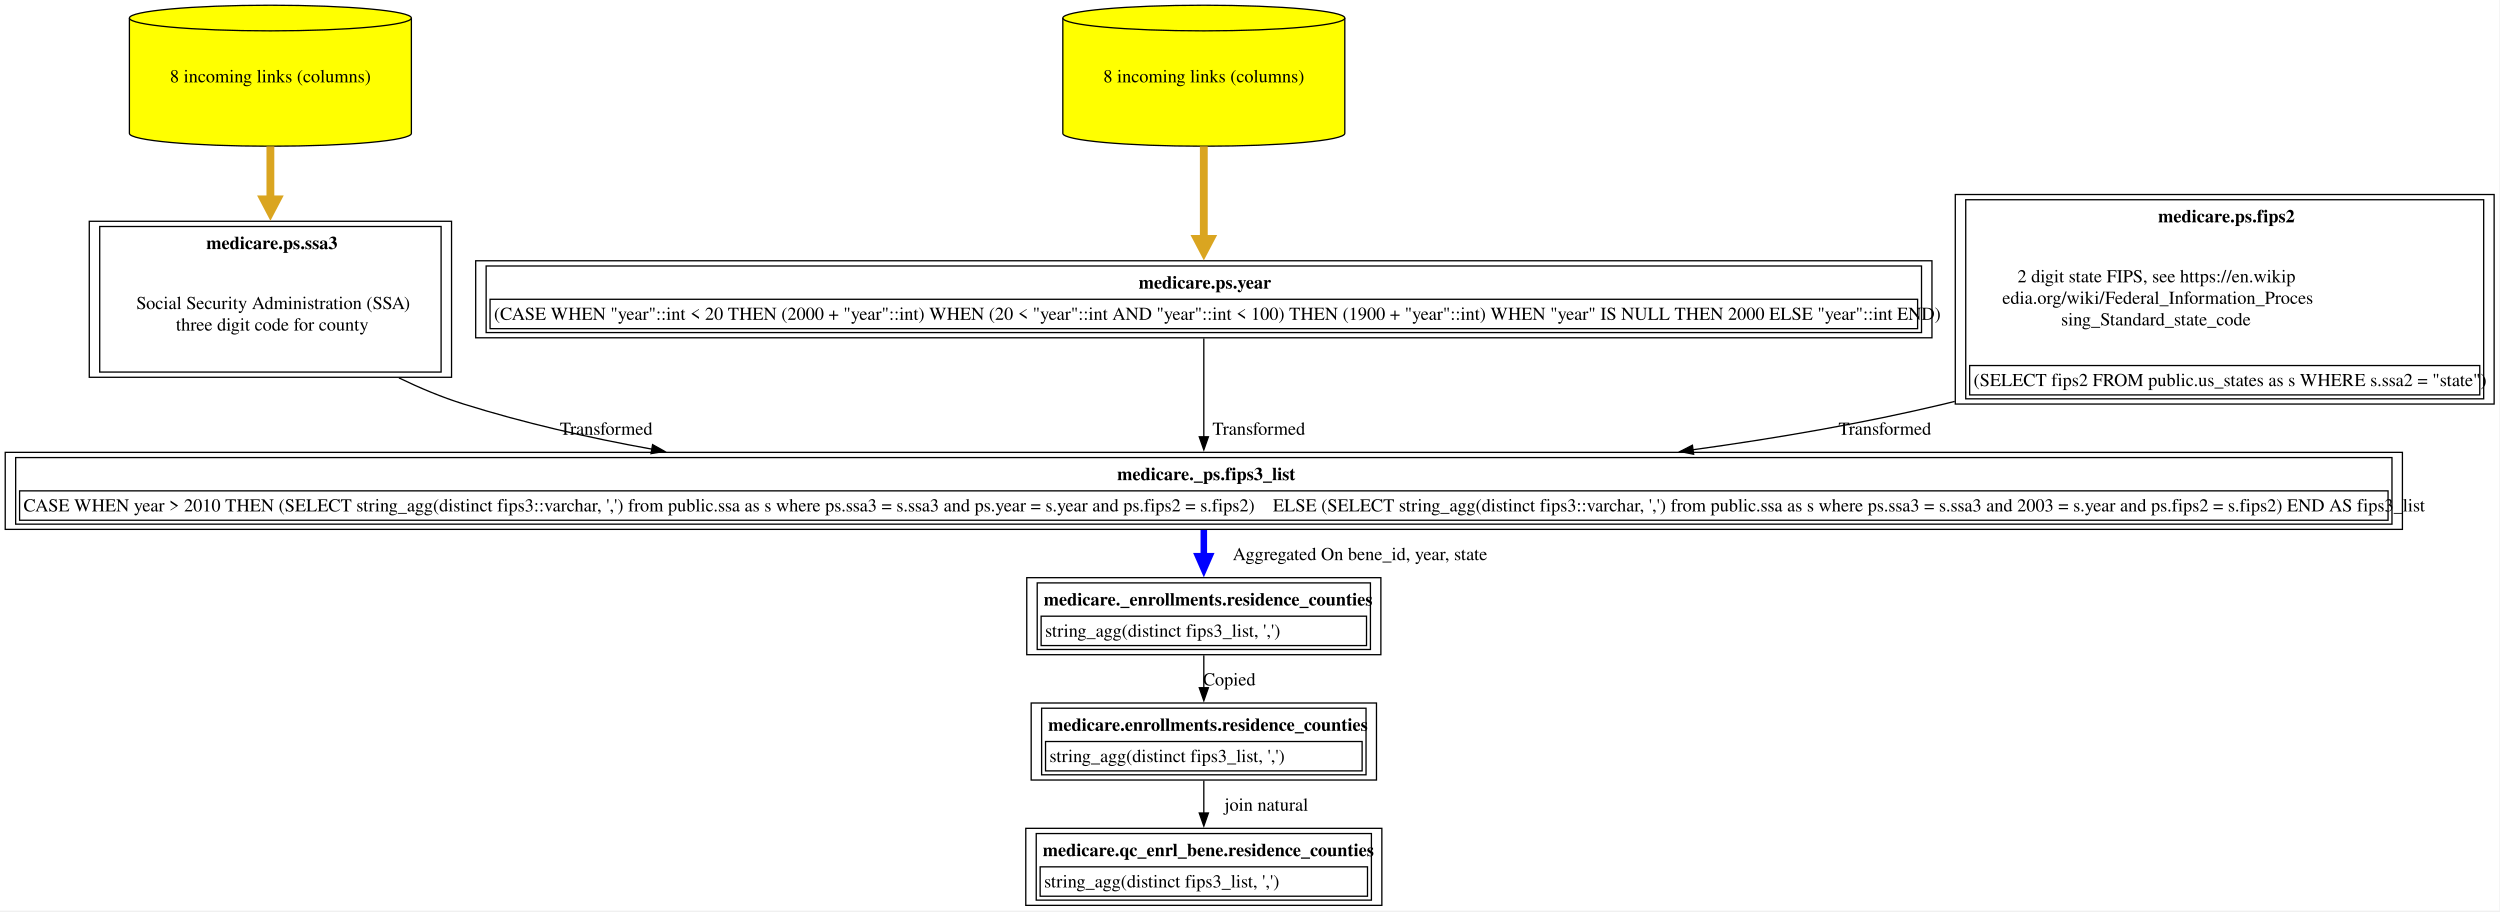
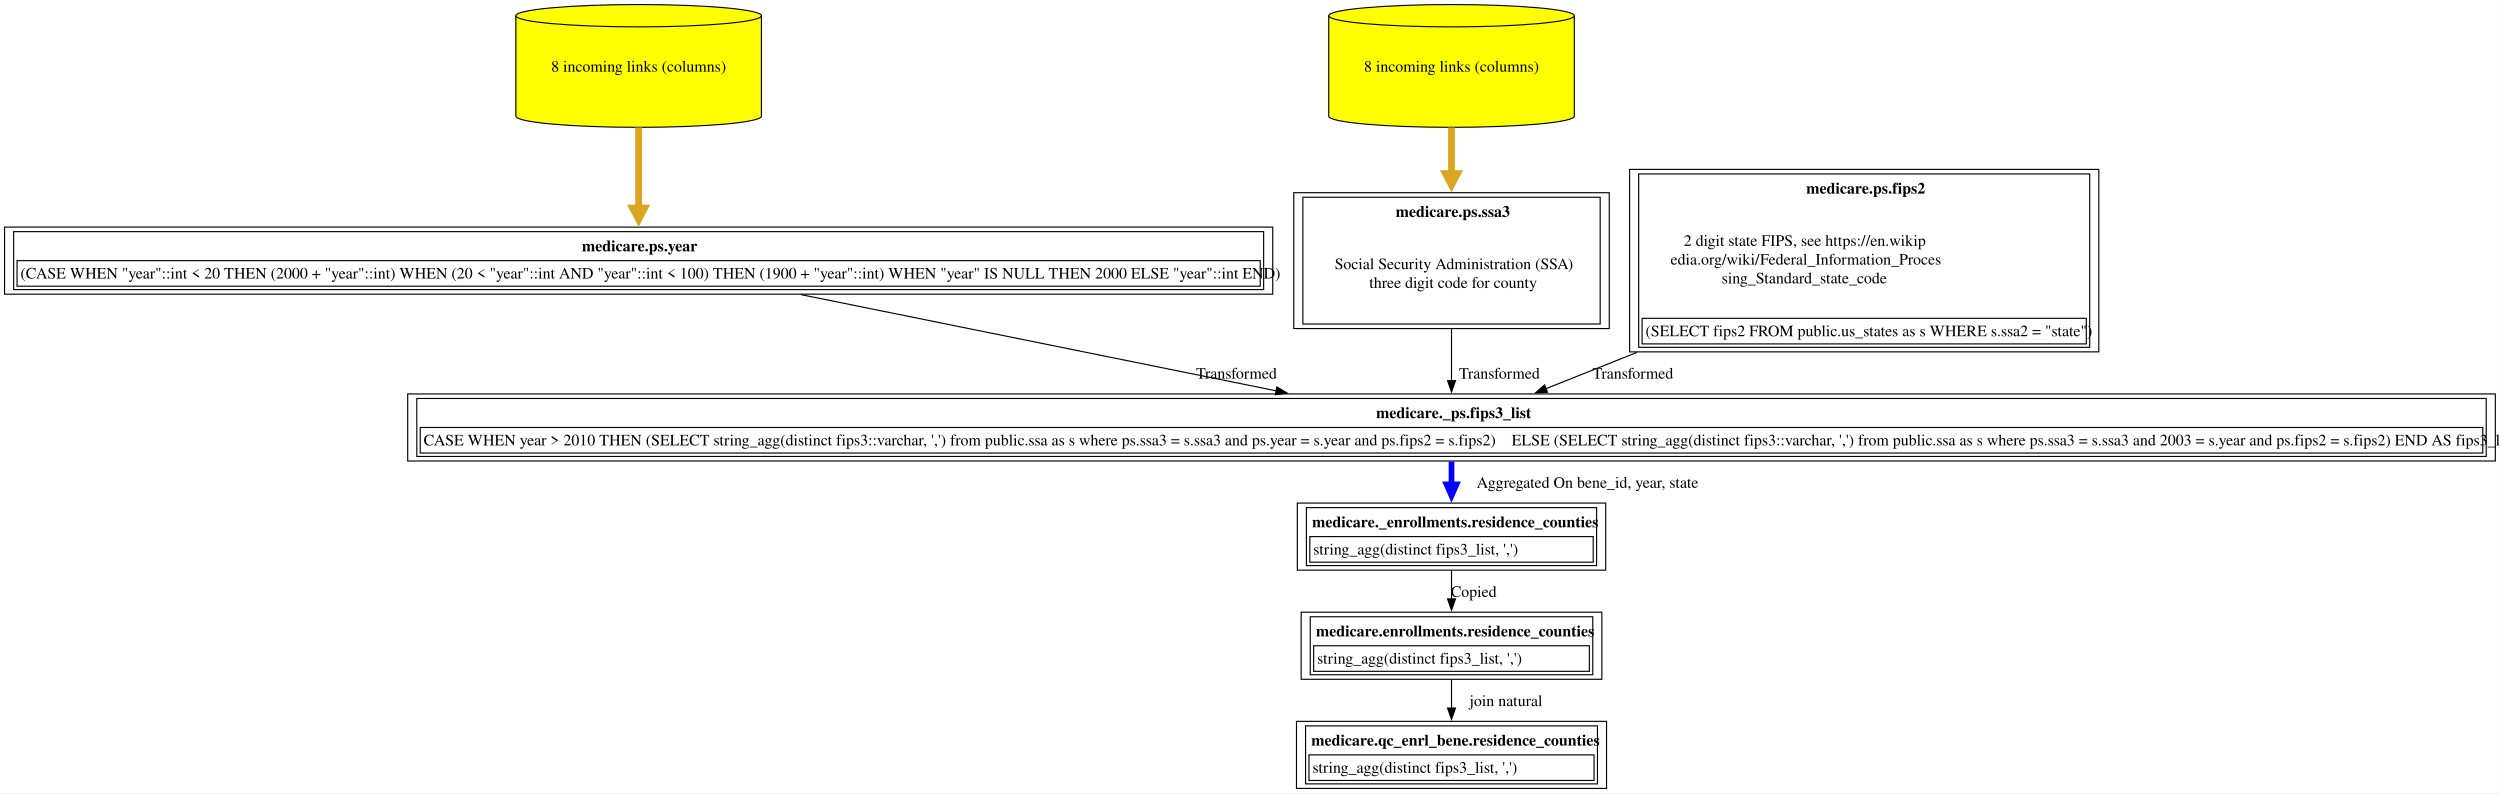
- <svg xmlns="http://www.w3.org/2000/svg" xmlns:xlink="http://www.w3.org/1999/xlink" width="1915pt" height="698pt" viewBox="0.00 0.00 1915.00 698.00">
+ <svg xmlns="http://www.w3.org/2000/svg" xmlns:xlink="http://www.w3.org/1999/xlink" width="2199pt" height="698pt" viewBox="0.00 0.00 2199.00 698.00">
  <g id="graph0" class="graph" transform="scale(1 1) rotate(0) translate(4 693.5)">
-     <polygon fill="white" stroke="none" points="-4,4 -4,-693.5 1910.5,-693.5 1910.5,4 -4,4" />
+     <polygon fill="white" stroke="none" points="-4,4 -4,-693.5 2194.88,-693.5 2194.88,4 -4,4" />
    <g id="node1" class="node">
      <g id="a_node1">
        <a xlink:href="../medicare.qc_enrl_bene/residence_counties.html" xlink:title="&lt;TABLE&gt;" target="_blank">
-           <polygon fill="none" stroke="black" points="1054.5,-59 781.75,-59 781.75,0 1054.5,0 1054.5,-59" />
-           <text xml:space="preserve" text-anchor="start" x="794.75" y="-37.7" font-family="Times,serif" font-weight="bold" font-size="14.00">medicare.qc_enrl_bene.residence_counties</text>
-           <polygon fill="none" stroke="black" points="792.75,-7 792.75,-29.5 1043.5,-29.5 1043.5,-7 792.75,-7" />
-           <text xml:space="preserve" text-anchor="start" x="795.75" y="-13.75" font-family="Times,serif" font-size="14.00">string_agg(distinct fips3_list, ',')</text>
-           <polygon fill="none" stroke="black" points="789.75,-4 789.75,-55 1046.5,-55 1046.5,-4 789.75,-4" />
+           <polygon fill="none" stroke="black" points="1409.12,-59 1136.38,-59 1136.38,0 1409.12,0 1409.12,-59" />
+           <text xml:space="preserve" text-anchor="start" x="1149.38" y="-37.7" font-family="Times,serif" font-weight="bold" font-size="14.00">medicare.qc_enrl_bene.residence_counties</text>
+           <polygon fill="none" stroke="black" points="1147.38,-7 1147.38,-29.5 1398.12,-29.5 1398.12,-7 1147.38,-7" />
+           <text xml:space="preserve" text-anchor="start" x="1150.38" y="-13.75" font-family="Times,serif" font-size="14.00">string_agg(distinct fips3_list, ',')</text>
+           <polygon fill="none" stroke="black" points="1144.38,-4 1144.38,-55 1401.12,-55 1401.12,-4 1144.38,-4" />
        </a>
      </g>
    </g>
    <g id="node2" class="node">
      <g id="a_node2">
        <a xlink:href="../medicare.enrollments/residence_counties.html" xlink:title="&lt;TABLE&gt;" target="_blank">
-           <polygon fill="none" stroke="black" points="1050.38,-155 785.88,-155 785.88,-96 1050.38,-96 1050.38,-155" />
-           <text xml:space="preserve" text-anchor="start" x="798.88" y="-133.7" font-family="Times,serif" font-weight="bold" font-size="14.00">medicare.enrollments.residence_counties</text>
-           <polygon fill="none" stroke="black" points="796.88,-103 796.88,-125.5 1039.38,-125.5 1039.38,-103 796.88,-103" />
-           <text xml:space="preserve" text-anchor="start" x="799.88" y="-109.75" font-family="Times,serif" font-size="14.00">string_agg(distinct fips3_list, ',')</text>
-           <polygon fill="none" stroke="black" points="793.88,-100 793.88,-151 1042.38,-151 1042.38,-100 793.88,-100" />
+           <polygon fill="none" stroke="black" points="1405,-155 1140.5,-155 1140.5,-96 1405,-96 1405,-155" />
+           <text xml:space="preserve" text-anchor="start" x="1153.5" y="-133.7" font-family="Times,serif" font-weight="bold" font-size="14.00">medicare.enrollments.residence_counties</text>
+           <polygon fill="none" stroke="black" points="1151.5,-103 1151.5,-125.5 1394,-125.5 1394,-103 1151.5,-103" />
+           <text xml:space="preserve" text-anchor="start" x="1154.5" y="-109.75" font-family="Times,serif" font-size="14.00">string_agg(distinct fips3_list, ',')</text>
+           <polygon fill="none" stroke="black" points="1148.5,-100 1148.5,-151 1397,-151 1397,-100 1148.5,-100" />
        </a>
      </g>
    </g>
    <g id="edge1" class="edge">
-       <path fill="none" stroke="black" d="M918.12,-95.53C918.12,-87.68 918.12,-79.05 918.12,-70.7" />
-       <polygon fill="black" stroke="black" points="921.63,-70.73 918.13,-60.73 914.63,-70.73 921.63,-70.73" />
-       <text xml:space="preserve" text-anchor="middle" x="964.25" y="-72.45" font-family="Times,serif" font-size="14.00">	join natural</text>
+       <path fill="none" stroke="black" d="M1272.75,-95.53C1272.75,-87.68 1272.75,-79.05 1272.75,-70.7" />
+       <polygon fill="black" stroke="black" points="1276.25,-70.73 1272.75,-60.73 1269.25,-70.73 1276.25,-70.73" />
+       <text xml:space="preserve" text-anchor="middle" x="1318.88" y="-72.45" font-family="Times,serif" font-size="14.00">	join natural</text>
    </g>
    <g id="node3" class="node">
      <g id="a_node3">
        <a xlink:href="../medicare._enrollments/residence_counties.html" xlink:title="&lt;TABLE&gt;" target="_blank">
-           <polygon fill="none" stroke="black" points="1053.75,-251 782.5,-251 782.5,-192 1053.75,-192 1053.75,-251" />
-           <text xml:space="preserve" text-anchor="start" x="795.5" y="-229.7" font-family="Times,serif" font-weight="bold" font-size="14.00">medicare._enrollments.residence_counties</text>
-           <polygon fill="none" stroke="black" points="793.5,-199 793.5,-221.5 1042.75,-221.5 1042.75,-199 793.5,-199" />
-           <text xml:space="preserve" text-anchor="start" x="796.5" y="-205.75" font-family="Times,serif" font-size="14.00">string_agg(distinct fips3_list, ',')</text>
-           <polygon fill="none" stroke="black" points="790.5,-196 790.5,-247 1045.75,-247 1045.75,-196 790.5,-196" />
+           <polygon fill="none" stroke="black" points="1408.38,-251 1137.12,-251 1137.12,-192 1408.38,-192 1408.38,-251" />
+           <text xml:space="preserve" text-anchor="start" x="1150.12" y="-229.7" font-family="Times,serif" font-weight="bold" font-size="14.00">medicare._enrollments.residence_counties</text>
+           <polygon fill="none" stroke="black" points="1148.12,-199 1148.12,-221.5 1397.38,-221.5 1397.38,-199 1148.12,-199" />
+           <text xml:space="preserve" text-anchor="start" x="1151.12" y="-205.75" font-family="Times,serif" font-size="14.00">string_agg(distinct fips3_list, ',')</text>
+           <polygon fill="none" stroke="black" points="1145.12,-196 1145.12,-247 1400.38,-247 1400.38,-196 1145.12,-196" />
        </a>
      </g>
    </g>
    <g id="edge2" class="edge">
-       <path fill="none" stroke="black" d="M918.12,-191.53C918.12,-183.68 918.12,-175.05 918.12,-166.7" />
-       <polygon fill="black" stroke="black" points="921.63,-166.73 918.13,-156.73 914.63,-166.73 921.63,-166.73" />
-       <text xml:space="preserve" text-anchor="middle" x="937.62" y="-168.45" font-family="Times,serif" font-size="14.00">Copied</text>
+       <path fill="none" stroke="black" d="M1272.75,-191.53C1272.75,-183.68 1272.75,-175.05 1272.75,-166.7" />
+       <polygon fill="black" stroke="black" points="1276.25,-166.73 1272.75,-156.73 1269.25,-166.73 1276.25,-166.73" />
+       <text xml:space="preserve" text-anchor="middle" x="1292.25" y="-168.45" font-family="Times,serif" font-size="14.00">Copied</text>
    </g>
    <g id="node4" class="node">
      <g id="a_node4">
        <a xlink:href="../medicare._ps/fips3_list.html" xlink:title="&lt;TABLE&gt;" target="_blank">
-           <polygon fill="none" stroke="black" points="1836.25,-347 0,-347 0,-288 1836.25,-288 1836.25,-347" />
-           <text xml:space="preserve" text-anchor="start" x="851.75" y="-325.7" font-family="Times,serif" font-weight="bold" font-size="14.00">medicare._ps.fips3_list</text>
-           <polygon fill="none" stroke="black" points="11,-295 11,-317.5 1825.25,-317.5 1825.25,-295 11,-295" />
-           <text xml:space="preserve" text-anchor="start" x="14" y="-301.75" font-family="Times,serif" font-size="14.00">CASE WHEN year &gt; 2010 THEN (SELECT string_agg(distinct fips3::varchar, ',') from public.ssa as s where ps.ssa3 = s.ssa3 and ps.year = s.year and ps.fips2 = s.fips2)    ELSE (SELECT string_agg(distinct fips3::varchar, ',') from public.ssa as s where ps.ssa3 = s.ssa3 and 2003 = s.year and ps.fips2 = s.fips2) END AS fips3_list</text>
-           <polygon fill="none" stroke="black" points="8,-292 8,-343 1828.25,-343 1828.25,-292 8,-292" />
+           <polygon fill="none" stroke="black" points="2190.88,-347 354.62,-347 354.62,-288 2190.88,-288 2190.88,-347" />
+           <text xml:space="preserve" text-anchor="start" x="1206.38" y="-325.7" font-family="Times,serif" font-weight="bold" font-size="14.00">medicare._ps.fips3_list</text>
+           <polygon fill="none" stroke="black" points="365.62,-295 365.62,-317.5 2179.88,-317.5 2179.88,-295 365.62,-295" />
+           <text xml:space="preserve" text-anchor="start" x="368.62" y="-301.75" font-family="Times,serif" font-size="14.00">CASE WHEN year &gt; 2010 THEN (SELECT string_agg(distinct fips3::varchar, ',') from public.ssa as s where ps.ssa3 = s.ssa3 and ps.year = s.year and ps.fips2 = s.fips2)    ELSE (SELECT string_agg(distinct fips3::varchar, ',') from public.ssa as s where ps.ssa3 = s.ssa3 and 2003 = s.year and ps.fips2 = s.fips2) END AS fips3_list</text>
+           <polygon fill="none" stroke="black" points="362.62,-292 362.62,-343 2182.88,-343 2182.88,-292 362.62,-292" />
        </a>
      </g>
    </g>
    <g id="edge3" class="edge">
-       <path fill="none" stroke="blue" stroke-width="5" d="M918.12,-287.53C918.12,-281.13 918.12,-274.2 918.12,-267.33" />
-       <polygon fill="blue" stroke="blue" stroke-width="5" points="922.5,-267.45 918.13,-257.45 913.75,-267.45 922.5,-267.45" />
-       <text xml:space="preserve" text-anchor="middle" x="1032.5" y="-264.45" font-family="Times,serif" font-size="14.00">	  Aggregated On bene_id, year, state</text>
+       <path fill="none" stroke="blue" stroke-width="5" d="M1272.75,-287.53C1272.75,-281.13 1272.75,-274.2 1272.75,-267.33" />
+       <polygon fill="blue" stroke="blue" stroke-width="5" points="1277.13,-267.45 1272.75,-257.45 1268.38,-267.45 1277.13,-267.45" />
+       <text xml:space="preserve" text-anchor="middle" x="1387.12" y="-264.45" font-family="Times,serif" font-size="14.00">	  Aggregated On bene_id, year, state</text>
    </g>
    <g id="node5" class="node">
      <g id="a_node5">
-         <a xlink:href="../medicare.ps/ssa3.html" xlink:title="&lt;TABLE&gt;" target="_blank">
-           <polygon fill="none" stroke="black" points="341.88,-524 64.38,-524 64.38,-404.5 341.88,-404.5 341.88,-524" />
-           <text xml:space="preserve" text-anchor="start" x="154" y="-502.7" font-family="Times,serif" font-weight="bold" font-size="14.00">medicare.ps.ssa3</text>
-           <text xml:space="preserve" text-anchor="start" x="100.38" y="-456.75" font-family="Times,serif" font-size="14.00">Social Security Administration (SSA)</text>
-           <text xml:space="preserve" text-anchor="start" x="130.75" y="-440.25" font-family="Times,serif" font-size="14.00">three digit code for county</text>
-           <polygon fill="none" stroke="black" points="72.38,-408.5 72.38,-520 333.88,-520 333.88,-408.5 72.38,-408.5" />
+         <a xlink:href="../medicare.ps/year.html" xlink:title="&lt;TABLE&gt;" target="_blank">
+           <polygon fill="none" stroke="black" points="1115.5,-493.75 0,-493.75 0,-434.75 1115.5,-434.75 1115.5,-493.75" />
+           <text xml:space="preserve" text-anchor="start" x="507.88" y="-472.45" font-family="Times,serif" font-weight="bold" font-size="14.00">medicare.ps.year</text>
+           <polygon fill="none" stroke="black" points="11,-441.75 11,-464.25 1104.5,-464.25 1104.5,-441.75 11,-441.75" />
+           <text xml:space="preserve" text-anchor="start" x="14" y="-448.5" font-family="Times,serif" font-size="14.00">(CASE WHEN "year"::int &lt; 20 THEN (2000 + "year"::int) WHEN (20 &lt; "year"::int AND "year"::int &lt; 100) THEN (1900 + "year"::int) WHEN "year" IS NULL THEN 2000 ELSE "year"::int END)</text>
+           <polygon fill="none" stroke="black" points="8,-438.75 8,-489.75 1107.5,-489.75 1107.5,-438.75 8,-438.75" />
        </a>
      </g>
    </g>
    <g id="edge4" class="edge">
-       <path fill="none" stroke="black" d="M301.6,-404.01C317.72,-396.23 334.57,-389.18 351.12,-384 397.17,-369.59 446.22,-358.29 495.45,-349.44" />
-       <polygon fill="black" stroke="black" points="495.89,-352.92 505.13,-347.74 494.68,-346.02 495.89,-352.92" />
-       <text xml:space="preserve" text-anchor="middle" x="456.83" y="-360.45" font-family="Times,serif" font-size="14.00">  Transformed</text>
+       <path fill="none" stroke="black" d="M700.72,-434.31C821.67,-409.82 994.61,-374.81 1118.63,-349.7" />
+       <polygon fill="black" stroke="black" points="1119.13,-353.17 1128.24,-347.76 1117.74,-346.31 1119.13,-353.17" />
+       <text xml:space="preserve" text-anchor="middle" x="1080.1" y="-360.45" font-family="Times,serif" font-size="14.00">  Transformed</text>
    </g>
    <g id="node6" class="node">
      <g id="a_node6">
-         <a xlink:href="../medicare.ps/ssa3.html" xlink:title="8 incoming links (columns)" target="_blank">
-           <path fill="yellow" stroke="black" d="M311.12,-679.68C311.12,-685.1 262.72,-689.5 203.12,-689.5 143.53,-689.5 95.12,-685.1 95.12,-679.68 95.12,-679.68 95.12,-591.32 95.12,-591.32 95.12,-585.9 143.53,-581.5 203.12,-581.5 262.72,-581.5 311.12,-585.9 311.12,-591.32 311.12,-591.32 311.12,-679.68 311.12,-679.68" />
-           <path fill="none" stroke="black" d="M311.12,-679.68C311.12,-674.26 262.72,-669.86 203.12,-669.86 143.53,-669.86 95.12,-674.26 95.12,-679.68" />
-           <text xml:space="preserve" text-anchor="middle" x="203.12" y="-630.45" font-family="Times,serif" font-size="14.00">8 incoming links (columns)</text>
+         <a xlink:href="../medicare.ps/year.html" xlink:title="8 incoming links (columns)" target="_blank">
+           <path fill="yellow" stroke="black" d="M665.75,-679.68C665.75,-685.1 617.34,-689.5 557.75,-689.5 498.16,-689.5 449.75,-685.1 449.75,-679.68 449.75,-679.68 449.75,-591.32 449.75,-591.32 449.75,-585.9 498.16,-581.5 557.75,-581.5 617.34,-581.5 665.75,-585.9 665.75,-591.32 665.75,-591.32 665.75,-679.68 665.75,-679.68" />
+           <path fill="none" stroke="black" d="M665.75,-679.68C665.75,-674.26 617.34,-669.86 557.75,-669.86 498.16,-669.86 449.75,-674.26 449.75,-679.68" />
+           <text xml:space="preserve" text-anchor="middle" x="557.75" y="-630.45" font-family="Times,serif" font-size="14.00">8 incoming links (columns)</text>
        </a>
      </g>
    </g>
    <g id="edge5" class="edge">
-       <path fill="none" stroke="goldenrod" stroke-width="6" d="M203.12,-581.41C203.12,-568.38 203.12,-554.19 203.12,-540.34" />
-       <polygon fill="goldenrod" stroke="goldenrod" stroke-width="6" points="208.38,-540.79 203.13,-530.79 197.88,-540.79 208.38,-540.79" />
+       <path fill="none" stroke="goldenrod" stroke-width="6" d="M557.75,-581.41C557.75,-558.62 557.75,-532.26 557.75,-510.42" />
+       <polygon fill="goldenrod" stroke="goldenrod" stroke-width="6" points="563,-510.48 557.75,-500.48 552.5,-510.48 563,-510.48" />
    </g>
    <g id="node7" class="node">
      <g id="a_node7">
-         <a xlink:href="../medicare.ps/year.html" xlink:title="&lt;TABLE&gt;" target="_blank">
-           <polygon fill="none" stroke="black" points="1475.88,-493.75 360.38,-493.75 360.38,-434.75 1475.88,-434.75 1475.88,-493.75" />
-           <text xml:space="preserve" text-anchor="start" x="868.25" y="-472.45" font-family="Times,serif" font-weight="bold" font-size="14.00">medicare.ps.year</text>
-           <polygon fill="none" stroke="black" points="371.38,-441.75 371.38,-464.25 1464.88,-464.25 1464.88,-441.75 371.38,-441.75" />
-           <text xml:space="preserve" text-anchor="start" x="374.38" y="-448.5" font-family="Times,serif" font-size="14.00">(CASE WHEN "year"::int &lt; 20 THEN (2000 + "year"::int) WHEN (20 &lt; "year"::int AND "year"::int &lt; 100) THEN (1900 + "year"::int) WHEN "year" IS NULL THEN 2000 ELSE "year"::int END)</text>
-           <polygon fill="none" stroke="black" points="368.38,-438.75 368.38,-489.75 1467.88,-489.75 1467.88,-438.75 368.38,-438.75" />
+         <a xlink:href="../medicare.ps/ssa3.html" xlink:title="&lt;TABLE&gt;" target="_blank">
+           <polygon fill="none" stroke="black" points="1411.5,-524 1134,-524 1134,-404.5 1411.5,-404.5 1411.5,-524" />
+           <text xml:space="preserve" text-anchor="start" x="1223.62" y="-502.7" font-family="Times,serif" font-weight="bold" font-size="14.00">medicare.ps.ssa3</text>
+           <text xml:space="preserve" text-anchor="start" x="1170" y="-456.75" font-family="Times,serif" font-size="14.00">Social Security Administration (SSA)</text>
+           <text xml:space="preserve" text-anchor="start" x="1200.38" y="-440.25" font-family="Times,serif" font-size="14.00">three digit code for county</text>
+           <polygon fill="none" stroke="black" points="1142,-408.5 1142,-520 1403.5,-520 1403.5,-408.5 1142,-408.5" />
        </a>
      </g>
    </g>
    <g id="edge6" class="edge">
-       <path fill="none" stroke="black" d="M918.12,-434.31C918.12,-412.61 918.12,-382.65 918.12,-358.64" />
-       <polygon fill="black" stroke="black" points="921.63,-358.91 918.13,-348.91 914.63,-358.91 921.63,-358.91" />
-       <text xml:space="preserve" text-anchor="middle" x="956.75" y="-360.45" font-family="Times,serif" font-size="14.00">  Transformed</text>
+       <path fill="none" stroke="black" d="M1272.75,-404.37C1272.75,-388.97 1272.75,-372.71 1272.75,-358.54" />
+       <polygon fill="black" stroke="black" points="1276.25,-358.7 1272.75,-348.7 1269.25,-358.7 1276.25,-358.7" />
+       <text xml:space="preserve" text-anchor="middle" x="1311.38" y="-360.45" font-family="Times,serif" font-size="14.00">  Transformed</text>
    </g>
    <g id="node8" class="node">
      <g id="a_node8">
-         <a xlink:href="../medicare.ps/year.html" xlink:title="8 incoming links (columns)" target="_blank">
-           <path fill="yellow" stroke="black" d="M1026.12,-679.68C1026.12,-685.1 977.72,-689.5 918.12,-689.5 858.53,-689.5 810.12,-685.1 810.12,-679.68 810.12,-679.68 810.12,-591.32 810.12,-591.32 810.12,-585.9 858.53,-581.5 918.12,-581.5 977.72,-581.5 1026.12,-585.9 1026.12,-591.32 1026.12,-591.32 1026.12,-679.68 1026.12,-679.68" />
-           <path fill="none" stroke="black" d="M1026.12,-679.68C1026.12,-674.26 977.72,-669.86 918.12,-669.86 858.53,-669.86 810.12,-674.26 810.12,-679.68" />
-           <text xml:space="preserve" text-anchor="middle" x="918.12" y="-630.45" font-family="Times,serif" font-size="14.00">8 incoming links (columns)</text>
+         <a xlink:href="../medicare.ps/ssa3.html" xlink:title="8 incoming links (columns)" target="_blank">
+           <path fill="yellow" stroke="black" d="M1380.75,-679.68C1380.75,-685.1 1332.34,-689.5 1272.75,-689.5 1213.16,-689.5 1164.75,-685.1 1164.75,-679.68 1164.75,-679.68 1164.75,-591.32 1164.75,-591.32 1164.75,-585.9 1213.16,-581.5 1272.75,-581.5 1332.34,-581.5 1380.75,-585.9 1380.75,-591.32 1380.75,-591.32 1380.75,-679.68 1380.75,-679.68" />
+           <path fill="none" stroke="black" d="M1380.75,-679.68C1380.75,-674.26 1332.34,-669.86 1272.75,-669.86 1213.16,-669.86 1164.75,-674.26 1164.75,-679.68" />
+           <text xml:space="preserve" text-anchor="middle" x="1272.75" y="-630.45" font-family="Times,serif" font-size="14.00">8 incoming links (columns)</text>
        </a>
      </g>
    </g>
    <g id="edge7" class="edge">
-       <path fill="none" stroke="goldenrod" stroke-width="6" d="M918.12,-581.41C918.12,-558.62 918.12,-532.26 918.12,-510.42" />
-       <polygon fill="goldenrod" stroke="goldenrod" stroke-width="6" points="923.38,-510.48 918.13,-500.48 912.88,-510.48 923.38,-510.48" />
+       <path fill="none" stroke="goldenrod" stroke-width="6" d="M1272.75,-581.41C1272.75,-568.38 1272.75,-554.19 1272.75,-540.34" />
+       <polygon fill="goldenrod" stroke="goldenrod" stroke-width="6" points="1278,-540.79 1272.75,-530.79 1267.5,-540.79 1278,-540.79" />
    </g>
    <g id="node9" class="node">
      <g id="a_node9">
        <a xlink:href="../medicare.ps/fips2.html" xlink:title="&lt;TABLE&gt;" target="_blank">
-           <polygon fill="none" stroke="black" points="1906.5,-544.5 1493.75,-544.5 1493.75,-384 1906.5,-384 1906.5,-544.5" />
-           <text xml:space="preserve" text-anchor="start" x="1649.12" y="-523.2" font-family="Times,serif" font-weight="bold" font-size="14.00">medicare.ps.fips2</text>
-           <text xml:space="preserve" text-anchor="start" x="1541.38" y="-477.25" font-family="Times,serif" font-size="14.00">2 digit state FIPS, see https://en.wikip</text>
-           <text xml:space="preserve" text-anchor="start" x="1529.75" y="-460.75" font-family="Times,serif" font-size="14.00">edia.org/wiki/Federal_Information_Proces</text>
-           <text xml:space="preserve" text-anchor="start" x="1574.75" y="-444.25" font-family="Times,serif" font-size="14.00">sing_Standard_state_code</text>
-           <polygon fill="none" stroke="black" points="1504.75,-391 1504.75,-413.5 1895.5,-413.5 1895.5,-391 1504.75,-391" />
-           <text xml:space="preserve" text-anchor="start" x="1507.75" y="-397.75" font-family="Times,serif" font-size="14.00">(SELECT fips2 FROM public.us_states as s WHERE s.ssa2 = "state")</text>
-           <polygon fill="none" stroke="black" points="1501.75,-388 1501.75,-540.5 1898.5,-540.5 1898.5,-388 1501.75,-388" />
+           <polygon fill="none" stroke="black" points="1842.12,-544.5 1429.38,-544.5 1429.38,-384 1842.12,-384 1842.12,-544.5" />
+           <text xml:space="preserve" text-anchor="start" x="1584.75" y="-523.2" font-family="Times,serif" font-weight="bold" font-size="14.00">medicare.ps.fips2</text>
+           <text xml:space="preserve" text-anchor="start" x="1477" y="-477.25" font-family="Times,serif" font-size="14.00">2 digit state FIPS, see https://en.wikip</text>
+           <text xml:space="preserve" text-anchor="start" x="1465.38" y="-460.75" font-family="Times,serif" font-size="14.00">edia.org/wiki/Federal_Information_Proces</text>
+           <text xml:space="preserve" text-anchor="start" x="1510.38" y="-444.25" font-family="Times,serif" font-size="14.00">sing_Standard_state_code</text>
+           <polygon fill="none" stroke="black" points="1440.38,-391 1440.38,-413.5 1831.12,-413.5 1831.12,-391 1440.38,-391" />
+           <text xml:space="preserve" text-anchor="start" x="1443.38" y="-397.75" font-family="Times,serif" font-size="14.00">(SELECT fips2 FROM public.us_states as s WHERE s.ssa2 = "state")</text>
+           <polygon fill="none" stroke="black" points="1437.38,-388 1437.38,-540.5 1834.12,-540.5 1834.12,-388 1437.38,-388" />
        </a>
      </g>
    </g>
    <g id="edge8" class="edge">
-       <path fill="none" stroke="black" d="M1493.29,-386.01C1490.56,-385.32 1487.83,-384.65 1485.12,-384 1423.51,-369.31 1357.31,-357.87 1292.65,-348.97" />
-       <polygon fill="black" stroke="black" points="1293.33,-345.53 1282.95,-347.66 1292.39,-352.47 1293.33,-345.53" />
-       <text xml:space="preserve" text-anchor="middle" x="1436.3" y="-360.45" font-family="Times,serif" font-size="14.00">  Transformed</text>
+       <path fill="none" stroke="black" d="M1435.93,-383.57C1407.69,-372.31 1380.05,-361.29 1355.78,-351.61" />
+       <polygon fill="black" stroke="black" points="1357.23,-348.42 1346.64,-347.97 1354.64,-354.92 1357.23,-348.42" />
+       <text xml:space="preserve" text-anchor="middle" x="1428.79" y="-360.45" font-family="Times,serif" font-size="14.00">  Transformed</text>
    </g>
  </g>
</svg>
